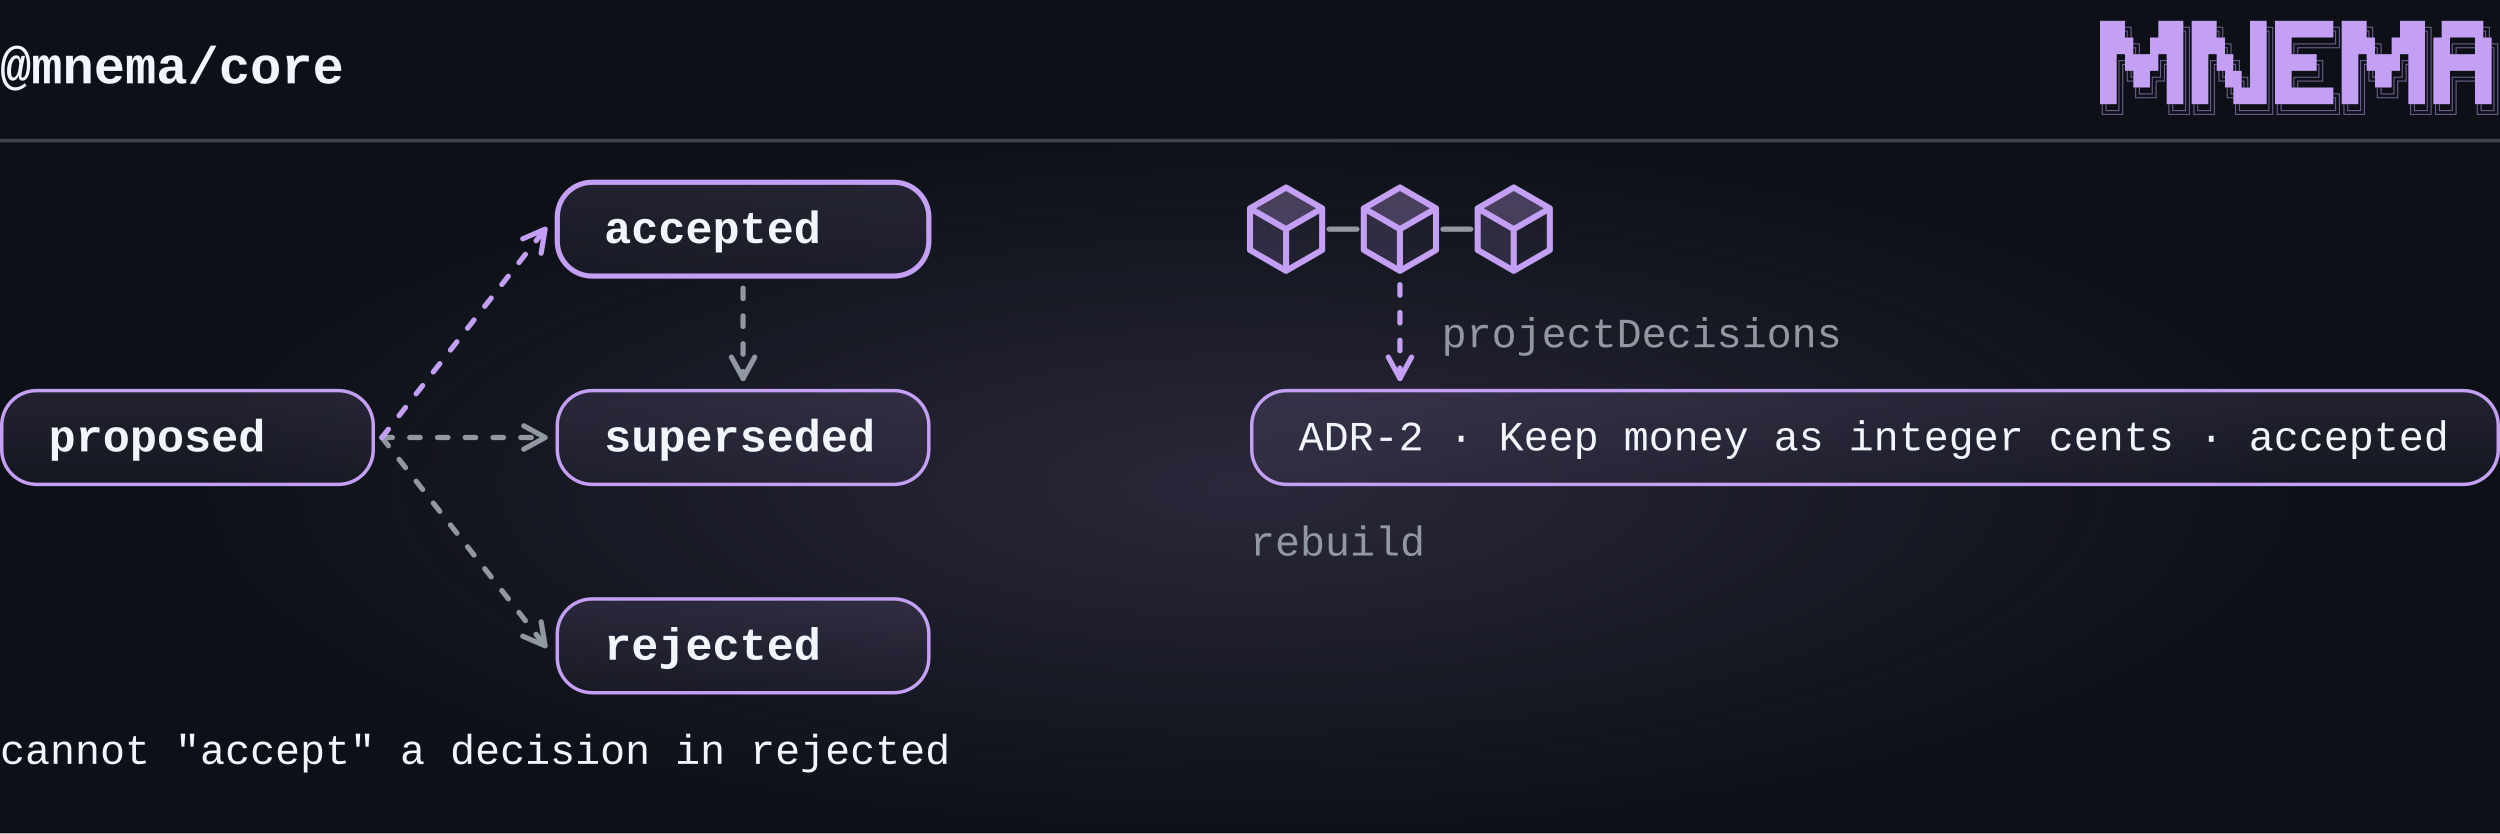
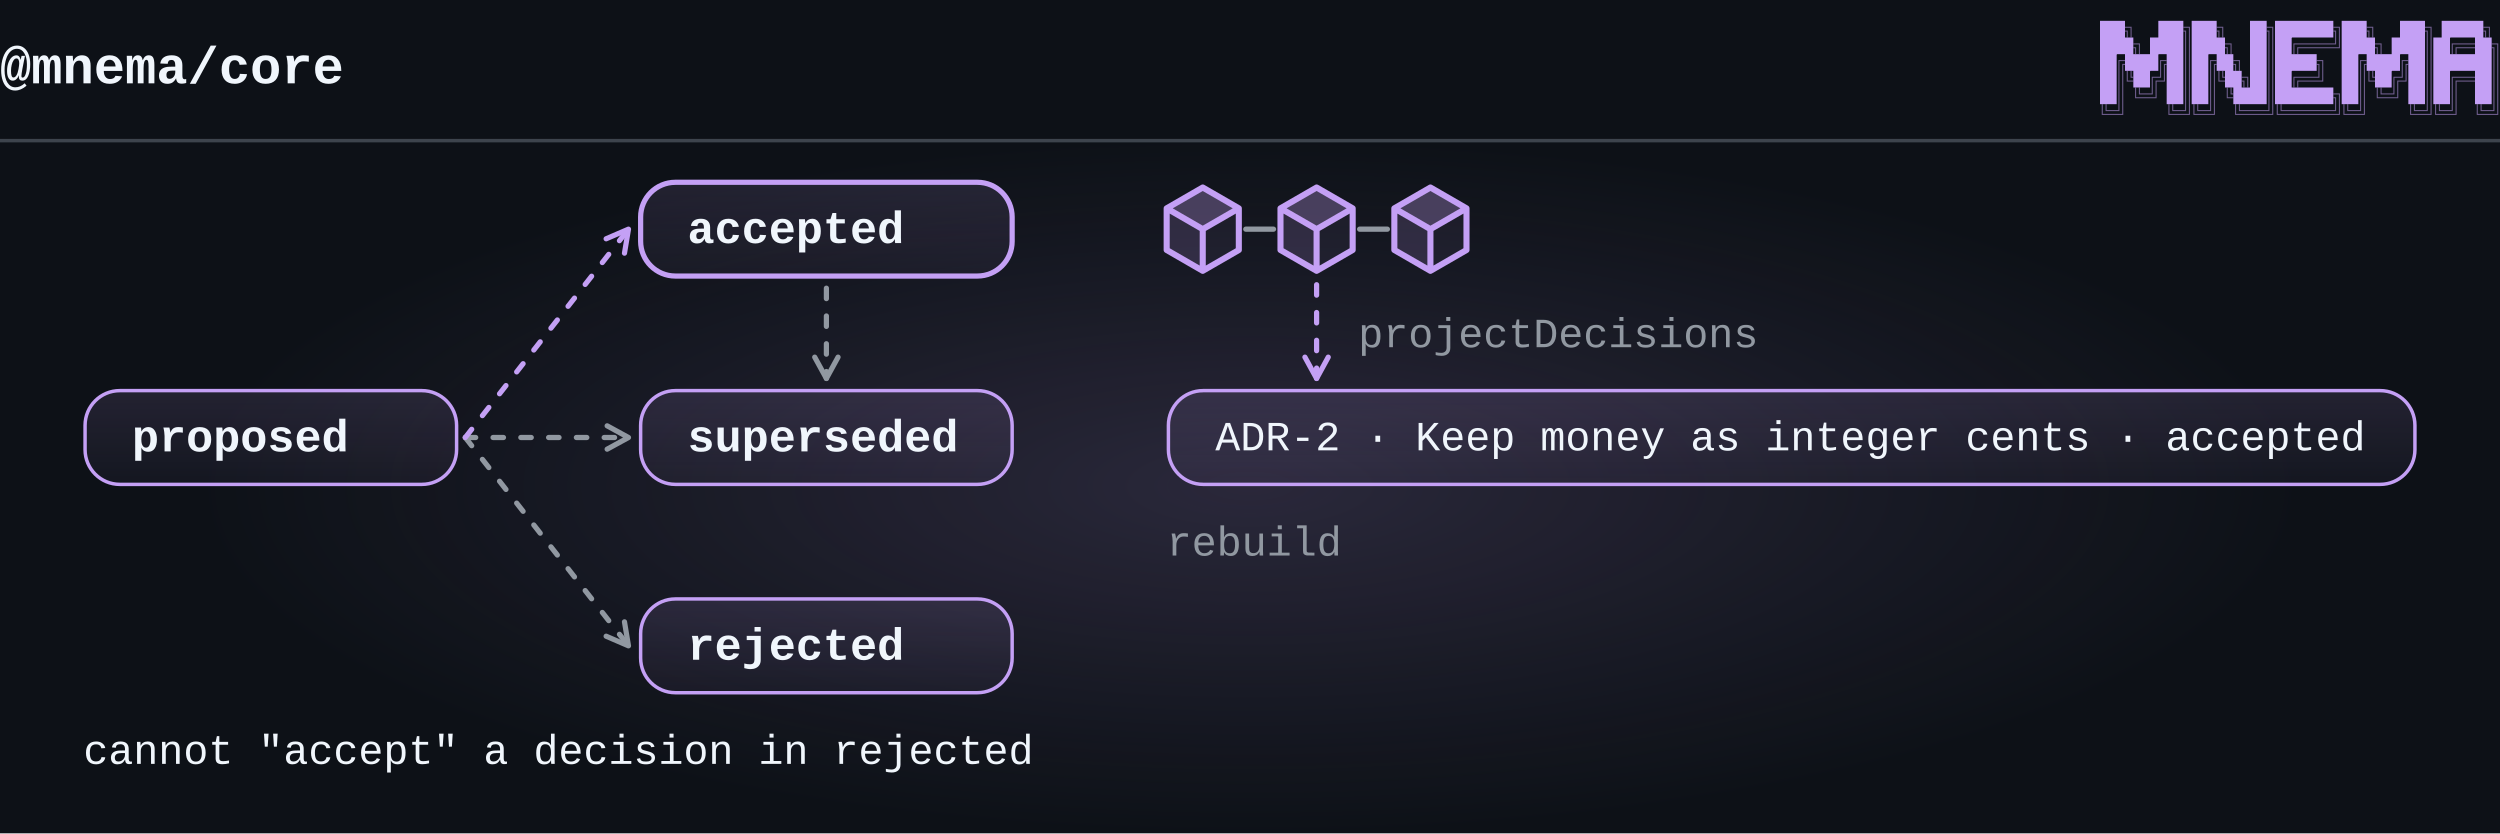
<svg xmlns="http://www.w3.org/2000/svg" width="100%" viewBox="0 0 720 240" role="img" aria-label="The mnema work domain: the gate over the SHAPE of a change, projections, identity, and queries. Depends on @mnema/chain.">
  <style>
.a{animation-duration:11s;animation-iteration-count:infinite;animation-timing-function:ease-in-out}
@keyframes k0{0%{opacity:0}1.82%{opacity:0}4.55%{opacity:1}90.91%{opacity:1}93.64%{opacity:0}100%{opacity:0}}
@keyframes k1{0%{stroke:#9198a1}21.82%{stroke:#9198a1}24.55%{stroke:#c4a0f5}90.91%{stroke:#c4a0f5}93.64%{stroke:#9198a1}100%{stroke:#9198a1}}
- @keyframes k2{0%{transform:translate(110px,126px)}24.55%{transform:translate(110px,126px)}30.91%{transform:translate(157px,66px)}31.82%{transform:translate(157px,66px)}32.73%{transform:translate(110px,126px)}100%{transform:translate(110px,126px)}}
+ @keyframes k2{0%{transform:translate(134px,126px)}24.55%{transform:translate(134px,126px)}30.91%{transform:translate(181px,66px)}31.82%{transform:translate(181px,66px)}32.73%{transform:translate(134px,126px)}100%{transform:translate(134px,126px)}}
@keyframes k3{0%{opacity:0}24.55%{opacity:0}25.64%{opacity:1}29.82%{opacity:1}31.36%{opacity:0}100%{opacity:0}}
@keyframes k4{0%{stroke-dashoffset:76.22}20.91%{stroke-dashoffset:76.22}25.45%{stroke-dashoffset:0}29.55%{stroke-dashoffset:0}30.45%{stroke-dashoffset:76.22}100%{stroke-dashoffset:76.22}}
@keyframes k5{0%{opacity:0}20.91%{opacity:0}22.73%{opacity:1}27.27%{opacity:1}29.09%{opacity:0}100%{opacity:0}}
@keyframes k6{0%{opacity:0}16.36%{opacity:0}19.09%{opacity:1}35.45%{opacity:1}38.18%{opacity:0}100%{opacity:0}}
@keyframes k7{0%{opacity:0}29.09%{opacity:0}31.82%{opacity:1}90.91%{opacity:1}93.64%{opacity:0}100%{opacity:0}}
@keyframes k8{0%{opacity:0}30.91%{opacity:0}33.64%{opacity:1}90.91%{opacity:1}93.64%{opacity:0}100%{opacity:0}}
@keyframes k9{0%{opacity:0}30.91%{opacity:0}32.27%{opacity:1}36.82%{opacity:0}100%{opacity:0}}
- @keyframes k10{0%{transform:translate(319px,186px)}40.91%{transform:translate(319px,186px)}47.27%{transform:translate(271px,186px)}48.18%{transform:translate(271px,186px)}49.09%{transform:translate(319px,186px)}100%{transform:translate(319px,186px)}}
+ @keyframes k10{0%{transform:translate(343px,186px)}40.91%{transform:translate(343px,186px)}47.27%{transform:translate(295px,186px)}48.18%{transform:translate(295px,186px)}49.09%{transform:translate(343px,186px)}100%{transform:translate(343px,186px)}}
@keyframes k11{0%{opacity:0}40.91%{opacity:0}42%{opacity:1}46.18%{opacity:1}47.73%{opacity:0}100%{opacity:0}}
@keyframes k12{0%{opacity:0}38.18%{opacity:0}40.91%{opacity:1}55.45%{opacity:1}58.18%{opacity:0}100%{opacity:0}}
@keyframes k13{0%{opacity:0}38.18%{opacity:0}40.91%{opacity:1}55.45%{opacity:1}58.18%{opacity:0}100%{opacity:0}}
@keyframes k14{0%{stroke-dashoffset:48}37.27%{stroke-dashoffset:48}41.82%{stroke-dashoffset:0}45.91%{stroke-dashoffset:0}46.82%{stroke-dashoffset:48}100%{stroke-dashoffset:48}}
@keyframes k15{0%{opacity:0}37.27%{opacity:0}39.09%{opacity:1}43.64%{opacity:1}45.45%{opacity:0}100%{opacity:0}}
@keyframes k16{0%{opacity:0}38.18%{opacity:0}40.91%{opacity:1}55.45%{opacity:1}58.18%{opacity:0}100%{opacity:0}}
@keyframes k17{0%{opacity:0}45.45%{opacity:0}48.18%{opacity:1}55.45%{opacity:1}58.18%{opacity:0}100%{opacity:0}}
@keyframes k18{0%{opacity:0}43.64%{opacity:0}46.36%{opacity:1}90.91%{opacity:1}93.64%{opacity:0}100%{opacity:0}}
- @keyframes k19{0%{transform:translate(403.18px,82px)}60.91%{transform:translate(403.18px,82px)}67.27%{transform:translate(403.18px,109px)}68.18%{transform:translate(403.18px,109px)}69.09%{transform:translate(403.18px,82px)}100%{transform:translate(403.18px,82px)}}
+ @keyframes k19{0%{transform:translate(379.18px,82px)}60.91%{transform:translate(379.18px,82px)}67.27%{transform:translate(379.18px,109px)}68.18%{transform:translate(379.18px,109px)}69.09%{transform:translate(379.18px,82px)}100%{transform:translate(379.18px,82px)}}
@keyframes k20{0%{opacity:0}60.91%{opacity:0}62%{opacity:1}66.18%{opacity:1}67.73%{opacity:0}100%{opacity:0}}
@keyframes k21{0%{opacity:0}57.27%{opacity:0}60%{opacity:1}90.91%{opacity:1}93.64%{opacity:0}100%{opacity:0}}
@keyframes k22{0%{opacity:0}60.91%{opacity:0}63.64%{opacity:1}90.91%{opacity:1}93.64%{opacity:0}100%{opacity:0}}
@keyframes k23{0%{stroke-dashoffset:27}57.27%{stroke-dashoffset:27}61.82%{stroke-dashoffset:0}65.91%{stroke-dashoffset:0}66.82%{stroke-dashoffset:27}100%{stroke-dashoffset:27}}
@keyframes k24{0%{opacity:0}57.27%{opacity:0}59.09%{opacity:1}63.64%{opacity:1}65.45%{opacity:0}100%{opacity:0}}
@keyframes k25{0%{opacity:0}60%{opacity:0}62.73%{opacity:1}90.91%{opacity:1}93.64%{opacity:0}100%{opacity:0}}
@keyframes k26{0%{opacity:0}64.55%{opacity:0}67.27%{opacity:1}78.18%{opacity:1}80.91%{opacity:0}84.55%{opacity:0}87.27%{opacity:1}90.91%{opacity:1}93.64%{opacity:0}100%{opacity:0}}
@keyframes k27{0%{opacity:0}66.82%{opacity:0}68.18%{opacity:1}72.73%{opacity:0}100%{opacity:0}}
@keyframes k28{0%{opacity:0}81.82%{opacity:0}84.55%{opacity:1}90.91%{opacity:1}93.64%{opacity:0}100%{opacity:0}}
@media (prefers-reduced-motion: reduce){.a{animation:none!important}}
</style>
  <defs>
    <radialGradient id="glow" cx="0.5" cy="0.5" r="0.5">
      <stop offset="0" stop-color="#c4a0f5" stop-opacity="0.16" />
      <stop offset="0.6" stop-color="#c4a0f5" stop-opacity="0.06" />
      <stop offset="1" stop-color="#c4a0f5" stop-opacity="0" />
    </radialGradient>
    <linearGradient id="tint" x1="0" y1="0" x2="0" y2="1">
      <stop offset="0" stop-color="#c4a0f5" stop-opacity="0.12" />
      <stop offset="1" stop-color="#c4a0f5" stop-opacity="0.04" />
    </linearGradient>
  </defs>
  <rect width="720" height="240" fill="#0d1117" />
  <ellipse class="a" style="animation-name:k0" cx="360" cy="140" rx="300" ry="100" fill="url(#glow)" />
  <text x="0" y="24" font-family="ui-monospace,SFMono-Regular,'SF Mono',Menlo,Consolas,'Liberation Mono',monospace" font-size="15" font-weight="600" fill="#f0f6fc">@mnema/core</text>
  <g transform="translate(604.8 6) scale(0.2)">
    <path data-of="blocks" fill="#c4a0f5" d="M0 0h12.5v24.5h-12.5zM12 0h12.5v24.5h-12.5zM24 0h12v24.5h-12zM84 0h12.5v24.5h-12.5zM96 0h12.5v24.5h-12.5zM108 0h12v24.5h-12zM132 0h12.5v24.5h-12.5zM144 0h12.5v24.5h-12.5zM156 0h12v24.5h-12zM216 0h12.5v24.5h-12.5zM228 0h12v24.5h-12zM252 0h12.5v24.5h-12.5zM264 0h12.5v24.5h-12.5zM276 0h12.5v24h-12.5zM288 0h12.5v24h-12.5zM300 0h12.5v24h-12.5zM312 0h12.5v24h-12.5zM324 0h12v24h-12zM348 0h12.5v24.5h-12.5zM360 0h12.5v24.5h-12.5zM372 0h12v24.5h-12zM432 0h12.5v24.5h-12.5zM444 0h12.5v24.5h-12.5zM456 0h12v24.5h-12zM492 0h12.5v24.5h-12.5zM504 0h12.5v24h-12.5zM516 0h12.5v24h-12.5zM528 0h12.5v24h-12.5zM540 0h12v24.5h-12zM0 24h12.5v24.5h-12.5zM12 24h12.5v24.5h-12.5zM24 24h12.5v24h-12.5zM36 24h12v24.5h-12zM72 24h12.5v24.5h-12.5zM84 24h12.5v24h-12.5zM96 24h12.5v24.5h-12.5zM108 24h12v24.5h-12zM132 24h12.5v24.5h-12.5zM144 24h12.5v24.5h-12.5zM156 24h12.5v24h-12.5zM168 24h12v24.5h-12zM216 24h12.5v24.5h-12.5zM228 24h12v24.5h-12zM252 24h12.5v24.5h-12.5zM264 24h12v24.5h-12zM348 24h12.5v24.5h-12.5zM360 24h12.5v24.5h-12.5zM372 24h12.5v24h-12.5zM384 24h12v24.5h-12zM420 24h12.5v24.5h-12.5zM432 24h12.5v24h-12.5zM444 24h12.5v24.5h-12.5zM456 24h12v24.5h-12zM480 24h12.5v24.5h-12.5zM492 24h12v24.5h-12zM540 24h12.5v24.5h-12.5zM552 24h12v24.5h-12zM0 48h12.5v24.5h-12.5zM12 48h12v24.5h-12zM36 48h12.5v24h-12.5zM48 48h12.5v24.5h-12.5zM60 48h12.5v24.5h-12.5zM72 48h12v24h-12zM96 48h12.5v24.5h-12.5zM108 48h12v24.5h-12zM132 48h12.5v24.5h-12.5zM144 48h12v24.5h-12zM168 48h12.5v24h-12.5zM180 48h12v24.5h-12zM216 48h12.5v24.5h-12.5zM228 48h12v24.5h-12zM252 48h12.5v24.5h-12.5zM264 48h12.5v24.5h-12.5zM276 48h12.5v24h-12.5zM288 48h12.5v24h-12.5zM300 48h12v24h-12zM348 48h12.5v24.5h-12.5zM360 48h12v24.5h-12zM384 48h12.5v24h-12.5zM396 48h12.5v24.5h-12.5zM408 48h12.5v24.5h-12.5zM420 48h12v24h-12zM444 48h12.5v24.5h-12.5zM456 48h12v24.5h-12zM480 48h12.5v24.5h-12.5zM492 48h12.5v24.5h-12.5zM504 48h12.5v24h-12.5zM516 48h12.5v24h-12.5zM528 48h12.5v24h-12.5zM540 48h12.5v24.5h-12.5zM552 48h12v24.5h-12zM0 72h12.5v24.5h-12.5zM12 72h12v24.5h-12zM48 72h12.5v24h-12.5zM60 72h12v24h-12zM96 72h12.5v24.5h-12.5zM108 72h12v24.5h-12zM132 72h12.5v24.5h-12.5zM144 72h12v24.5h-12zM180 72h12.5v24h-12.5zM192 72h12v24.5h-12zM216 72h12.5v24.5h-12.5zM228 72h12v24.5h-12zM252 72h12.5v24.5h-12.5zM264 72h12v24.5h-12zM348 72h12.5v24.5h-12.5zM360 72h12v24.5h-12zM396 72h12.5v24h-12.5zM408 72h12v24h-12zM444 72h12.5v24.5h-12.5zM456 72h12v24.5h-12zM480 72h12.5v24.5h-12.5zM492 72h12v24.5h-12zM540 72h12.5v24.5h-12.5zM552 72h12v24.5h-12zM0 96h12.5v24h-12.5zM12 96h12v24h-12zM96 96h12.5v24h-12.5zM108 96h12v24h-12zM132 96h12.5v24h-12.5zM144 96h12v24h-12zM192 96h12.5v24h-12.5zM204 96h12.5v24h-12.5zM216 96h12.5v24h-12.5zM228 96h12v24h-12zM252 96h12.5v24h-12.5zM264 96h12.5v24h-12.5zM276 96h12.5v24h-12.5zM288 96h12.5v24h-12.5zM300 96h12.5v24h-12.5zM312 96h12.5v24h-12.5zM324 96h12v24h-12zM348 96h12.5v24h-12.5zM360 96h12v24h-12zM444 96h12.5v24h-12.5zM456 96h12v24h-12zM480 96h12.5v24h-12.5zM492 96h12v24h-12zM540 96h12.5v24h-12.5zM552 96h12v24h-12z" />
    <path data-of="lines" fill="none" stroke="#c4a0f5" stroke-opacity="0.55" stroke-width="1.5" stroke-linejoin="miter" d="M36 9.25L44.75 9.25L44.75 24M36 14.75L39.25 14.75L39.25 24M120 9.25L128.75 9.25L128.75 24M120 14.75L123.25 14.75L123.25 24M168 9.25L176.75 9.25L176.75 24M168 14.75L171.25 14.75L171.25 24M240 9.25L248.75 9.25L248.75 24M240 14.75L243.25 14.75L243.25 24M336 9.25L344.75 9.25L344.75 24M336 14.75L339.25 14.75L339.25 24M384 9.25L392.75 9.25L392.75 24M384 14.75L387.25 14.75L387.25 24M468 9.25L476.75 9.25L476.75 24M468 14.75L471.25 14.75L471.25 24M552 9.25L560.75 9.25L560.75 24M552 14.75L555.25 14.75L555.25 24M48 33.25L56.75 33.25L56.75 48M48 38.75L51.25 38.75L51.25 48M123.25 24L123.25 48M128.75 24L128.75 48M180 33.25L188.75 33.25L188.75 48M180 38.75L183.25 38.75L183.25 48M243.25 24L243.25 48M248.75 24L248.75 48M288 33.25L279.25 33.25L279.25 48M288 38.75L284.75 38.75L284.75 48M288 33.25L300 33.25M288 38.75L300 38.75M300 33.25L312 33.25M300 38.75L312 38.75M312 33.25L324 33.25M312 38.75L324 38.75M324 33.25L336 33.25M324 38.75L336 38.75M344.75 24L344.75 38.75L336 38.75M339.25 24L339.25 33.25L336 33.25M396 33.25L404.75 33.25L404.75 48M396 38.75L399.25 38.75L399.25 48M471.25 24L471.25 48M476.75 24L476.75 48M516 33.25L507.25 33.25L507.25 48M516 38.75L512.75 38.75L512.75 48M516 33.25L528 33.25M516 38.75L528 38.75M528 33.25L540 33.25M528 38.75L540 38.75M564 33.25L572.75 33.25L572.75 48M564 38.75L567.25 38.75L567.25 48M36 57.25L27.25 57.25L27.25 72M36 62.75L32.75 62.75L32.75 72M96 57.25L87.25 57.25L87.25 72M96 62.75L92.75 62.75L92.75 72M123.25 48L123.25 72M128.75 48L128.75 72M168 57.25L159.25 57.25L159.25 72M168 62.75L164.75 62.75L164.75 72M192 57.25L200.75 57.25L200.75 72M192 62.75L195.25 62.75L195.25 72M243.25 48L243.25 72M248.75 48L248.75 72M312 57.25L320.75 57.25L320.75 72M312 62.75L315.25 62.75L315.25 72M384 57.25L375.25 57.25L375.25 72M384 62.75L380.75 62.75L380.75 72M444 57.25L435.25 57.25L435.25 72M444 62.75L440.75 62.75L440.75 72M471.25 48L471.25 72M476.75 48L476.75 72M567.25 48L567.25 72M572.75 48L572.75 72M27.25 72L27.25 96M32.75 72L32.75 96M39.25 72L39.25 86.75L48 86.75M44.75 72L44.75 81.25L48 81.25M84 81.25L75.25 81.25L75.25 96M84 86.75L80.75 86.75L80.75 96M92.75 72L92.75 86.75L84 86.75M87.25 72L87.25 81.25L84 81.25M123.25 72L123.25 96M128.75 72L128.75 96M159.25 72L159.25 96M164.75 72L164.75 96M171.25 72L171.25 86.75L180 86.75M176.75 72L176.75 81.25L180 81.25M204 81.25L212.75 81.25L212.75 96M204 86.75L207.25 86.75L207.25 96M243.25 72L243.25 96M248.75 72L248.75 96M288 81.25L279.25 81.25L279.25 96M288 86.75L284.75 86.75L284.75 96M288 81.25L300 81.25M288 86.75L300 86.75M300 81.25L312 81.25M300 86.75L312 86.75M320.75 72L320.75 86.75L312 86.75M315.25 72L315.25 81.25L312 81.25M375.25 72L375.25 96M380.75 72L380.75 96M387.25 72L387.25 86.75L396 86.75M392.75 72L392.75 81.25L396 81.25M432 81.25L423.25 81.25L423.25 96M432 86.75L428.75 86.75L428.75 96M440.75 72L440.75 86.75L432 86.75M435.25 72L435.25 81.25L432 81.25M471.25 72L471.25 96M476.75 72L476.75 96M516 81.25L507.25 81.25L507.25 96M516 86.75L512.75 86.75L512.75 96M516 81.25L528 81.25M516 86.75L528 86.75M528 81.25L540 81.25M528 86.75L540 86.75M567.25 72L567.25 96M572.75 72L572.75 96M27.25 96L27.25 120M32.75 96L32.75 120M51.25 96L51.25 110.75L60 110.75M56.75 96L56.75 105.25L60 105.25M60 105.25L72 105.25M60 110.75L72 110.75M80.75 96L80.75 110.75L72 110.75M75.25 96L75.25 105.25L72 105.25M123.25 96L123.25 120M128.75 96L128.75 120M159.25 96L159.25 120M164.75 96L164.75 120M183.25 96L183.25 110.75L192 110.75M188.75 96L188.75 105.25L192 105.25M243.25 96L243.25 120M248.75 96L248.75 120M336 105.25L344.75 105.25L344.75 120M336 110.75L339.25 110.75L339.25 120M375.25 96L375.25 120M380.75 96L380.75 120M399.25 96L399.25 110.75L408 110.75M404.75 96L404.75 105.25L408 105.25M408 105.25L420 105.25M408 110.75L420 110.75M428.75 96L428.75 110.75L420 110.75M423.25 96L423.25 105.25L420 105.25M471.25 96L471.25 120M476.75 96L476.75 120M507.25 96L507.25 120M512.75 96L512.75 120M567.25 96L567.25 120M572.75 96L572.75 120M3.25 120L3.25 134.75L12 134.75M8.75 120L8.75 129.25L12 129.25M12 129.25L24 129.25M12 134.75L24 134.75M32.75 120L32.75 134.75L24 134.75M27.25 120L27.25 129.25L24 129.25M99.25 120L99.25 134.75L108 134.75M104.75 120L104.75 129.25L108 129.25M108 129.25L120 129.25M108 134.75L120 134.75M128.75 120L128.75 134.75L120 134.75M123.25 120L123.25 129.25L120 129.25M135.25 120L135.25 134.75L144 134.75M140.75 120L140.75 129.25L144 129.25M144 129.25L156 129.25M144 134.75L156 134.75M164.75 120L164.75 134.75L156 134.75M159.25 120L159.25 129.25L156 129.25M195.25 120L195.25 134.75L204 134.75M200.75 120L200.75 129.25L204 129.25M204 129.25L216 129.25M204 134.75L216 134.75M216 129.25L228 129.25M216 134.75L228 134.75M228 129.25L240 129.25M228 134.75L240 134.75M248.75 120L248.75 134.75L240 134.75M243.25 120L243.25 129.25L240 129.25M255.25 120L255.25 134.75L264 134.75M260.75 120L260.75 129.25L264 129.25M264 129.25L276 129.25M264 134.75L276 134.75M276 129.25L288 129.25M276 134.75L288 134.75M288 129.25L300 129.25M288 134.75L300 134.75M300 129.25L312 129.25M300 134.75L312 134.75M312 129.25L324 129.25M312 134.75L324 134.75M324 129.25L336 129.25M324 134.75L336 134.75M344.75 120L344.75 134.75L336 134.75M339.25 120L339.25 129.25L336 129.25M351.25 120L351.25 134.75L360 134.75M356.75 120L356.75 129.25L360 129.25M360 129.25L372 129.25M360 134.75L372 134.75M380.75 120L380.75 134.75L372 134.75M375.25 120L375.25 129.25L372 129.25M447.25 120L447.25 134.75L456 134.75M452.75 120L452.75 129.25L456 129.25M456 129.25L468 129.25M456 134.75L468 134.75M476.75 120L476.75 134.75L468 134.75M471.25 120L471.25 129.25L468 129.25M483.25 120L483.25 134.75L492 134.75M488.75 120L488.75 129.25L492 129.25M492 129.25L504 129.25M492 134.75L504 134.75M512.75 120L512.75 134.75L504 134.75M507.25 120L507.25 129.25L504 129.25M543.25 120L543.25 134.75L552 134.75M548.75 120L548.75 129.25L552 129.25M552 129.25L564 129.25M552 134.75L564 134.75M572.75 120L572.75 134.75L564 134.75M567.25 120L567.25 129.25L564 129.25" />
  </g>
  <path d="M0 40.5H720" stroke="#3d444d" />
-   <rect x="0.5" y="112.5" width="107" height="27" rx="10" fill="url(#tint)" stroke="#c4a0f5" />
-   <text x="14" y="130" font-family="ui-monospace,SFMono-Regular,'SF Mono',Menlo,Consolas,'Liberation Mono',monospace" font-size="13" font-weight="600" fill="#f0f6fc">proposed</text>
-   <rect x="160.5" y="52.5" width="107" height="27" rx="10" fill="url(#tint)" stroke="#c4a0f5" />
-   <text x="174" y="70" font-family="ui-monospace,SFMono-Regular,'SF Mono',Menlo,Consolas,'Liberation Mono',monospace" font-size="13" font-weight="600" fill="#f0f6fc">accepted</text>
-   <rect x="160.5" y="112.5" width="107" height="27" rx="10" fill="url(#tint)" stroke="#c4a0f5" />
-   <text x="174" y="130" font-family="ui-monospace,SFMono-Regular,'SF Mono',Menlo,Consolas,'Liberation Mono',monospace" font-size="13" font-weight="600" fill="#f0f6fc">superseded</text>
-   <rect x="160.5" y="172.5" width="107" height="27" rx="10" fill="url(#tint)" stroke="#c4a0f5" />
-   <text x="174" y="190" font-family="ui-monospace,SFMono-Regular,'SF Mono',Menlo,Consolas,'Liberation Mono',monospace" font-size="13" font-weight="600" fill="#f0f6fc">rejected</text>
-   <path d="M110 126L157 126" fill="none" stroke="#9198a1" stroke-dasharray="3 5" stroke-linecap="round" stroke-width="1.5" />
-   <path d="M150.86 122.64L157 126L150.86 129.36" fill="none" stroke="#9198a1" stroke-width="1.5" stroke-linecap="round" stroke-linejoin="round" />
-   <path d="M110 126L157 186" fill="none" stroke="#9198a1" stroke-dasharray="3 5" stroke-linecap="round" stroke-width="1.5" />
-   <path d="M155.85 179.09L157 186L150.57 183.23" fill="none" stroke="#9198a1" stroke-width="1.5" stroke-linecap="round" stroke-linejoin="round" />
-   <path d="M214 83L214 109" fill="none" stroke="#9198a1" stroke-dasharray="3 5" stroke-linecap="round" stroke-width="1.5" />
-   <path d="M217.36 102.86L214 109L210.64 102.86" fill="none" stroke="#9198a1" stroke-width="1.5" stroke-linecap="round" stroke-linejoin="round" />
-   <path class="a" style="animation-name:k1" d="M110 126L157 66" fill="none" stroke="#c4a0f5" stroke-dasharray="3 5" stroke-linecap="round" stroke-width="1.5" />
-   <path class="a" style="animation-name:k1" d="M150.57 68.77L157 66L155.85 72.91" fill="none" stroke="#c4a0f5" stroke-width="1.5" stroke-linecap="round" stroke-linejoin="round" />
-   <path class="a" style="animation-name:k4,k5" opacity="0" d="M110 126L157 66" fill="none" stroke="#c4a0f5" stroke-width="2" stroke-linecap="round" stroke-dasharray="76.22 76.22" />
+   <rect x="24.5" y="112.5" width="107" height="27" rx="10" fill="url(#tint)" stroke="#c4a0f5" />
+   <text x="38" y="130" font-family="ui-monospace,SFMono-Regular,'SF Mono',Menlo,Consolas,'Liberation Mono',monospace" font-size="13" font-weight="600" fill="#f0f6fc">proposed</text>
+   <rect x="184.5" y="52.5" width="107" height="27" rx="10" fill="url(#tint)" stroke="#c4a0f5" />
+   <text x="198" y="70" font-family="ui-monospace,SFMono-Regular,'SF Mono',Menlo,Consolas,'Liberation Mono',monospace" font-size="13" font-weight="600" fill="#f0f6fc">accepted</text>
+   <rect x="184.5" y="112.5" width="107" height="27" rx="10" fill="url(#tint)" stroke="#c4a0f5" />
+   <text x="198" y="130" font-family="ui-monospace,SFMono-Regular,'SF Mono',Menlo,Consolas,'Liberation Mono',monospace" font-size="13" font-weight="600" fill="#f0f6fc">superseded</text>
+   <rect x="184.5" y="172.5" width="107" height="27" rx="10" fill="url(#tint)" stroke="#c4a0f5" />
+   <text x="198" y="190" font-family="ui-monospace,SFMono-Regular,'SF Mono',Menlo,Consolas,'Liberation Mono',monospace" font-size="13" font-weight="600" fill="#f0f6fc">rejected</text>
+   <path d="M134 126L181 126" fill="none" stroke="#9198a1" stroke-dasharray="3 5" stroke-linecap="round" stroke-width="1.5" />
+   <path d="M174.86 122.64L181 126L174.86 129.36" fill="none" stroke="#9198a1" stroke-width="1.5" stroke-linecap="round" stroke-linejoin="round" />
+   <path d="M134 126L181 186" fill="none" stroke="#9198a1" stroke-dasharray="3 5" stroke-linecap="round" stroke-width="1.5" />
+   <path d="M179.85 179.09L181 186L174.57 183.23" fill="none" stroke="#9198a1" stroke-width="1.5" stroke-linecap="round" stroke-linejoin="round" />
+   <path d="M238 83L238 109" fill="none" stroke="#9198a1" stroke-dasharray="3 5" stroke-linecap="round" stroke-width="1.5" />
+   <path d="M241.36 102.86L238 109L234.64 102.86" fill="none" stroke="#9198a1" stroke-width="1.5" stroke-linecap="round" stroke-linejoin="round" />
+   <path class="a" style="animation-name:k1" d="M134 126L181 66" fill="none" stroke="#c4a0f5" stroke-dasharray="3 5" stroke-linecap="round" stroke-width="1.5" />
+   <path class="a" style="animation-name:k1" d="M174.57 68.77L181 66L179.85 72.91" fill="none" stroke="#c4a0f5" stroke-width="1.5" stroke-linecap="round" stroke-linejoin="round" />
+   <path class="a" style="animation-name:k4,k5" opacity="0" d="M134 126L181 66" fill="none" stroke="#c4a0f5" stroke-width="2" stroke-linecap="round" stroke-dasharray="76.22 76.22" />
  <g class="a" style="animation-name:k2,k3" opacity="0">
    <circle r="8" fill="#c4a0f5" fill-opacity="0.22" />
    <circle r="4" fill="#c4a0f5" />
  </g>
-   <text class="a" style="animation-name:k6" opacity="0" x="0" y="100" font-family="ui-monospace,SFMono-Regular,'SF Mono',Menlo,Consolas,'Liberation Mono',monospace" font-size="12" fill="#f0f6fc">accept · note</text>
-   <rect class="a" style="animation-name:k7" x="160.5" y="52.5" width="107" height="27" rx="10" fill="none" stroke="#c4a0f5" stroke-width="1.5" />
-   <path d="M370.39 54L380.78 60L370.39 66L360 60z" fill="#c4a0f5" fill-opacity="0.3" />
-   <path d="M360 60L370.39 66L370.39 78L360 72z" fill="#c4a0f5" fill-opacity="0.16" />
-   <path d="M370.39 66L380.78 60L380.78 72L370.39 78z" fill="#c4a0f5" fill-opacity="0.06" />
-   <path d="M370.39 54L380.78 60L380.78 72L370.39 78L360 72L360 60zM360 60L370.39 66L380.78 60M370.39 66V78" fill="none" stroke="#c4a0f5" stroke-width="1.75" stroke-linejoin="round" />
-   <path d="M382.78 66H390.78" stroke="#9198a1" stroke-width="1.5" stroke-linecap="round" />
-   <path d="M403.18 54L413.57 60L403.18 66L392.78 60z" fill="#c4a0f5" fill-opacity="0.3" />
-   <path d="M392.78 60L403.18 66L403.18 78L392.78 72z" fill="#c4a0f5" fill-opacity="0.16" />
-   <path d="M403.18 66L413.57 60L413.57 72L403.18 78z" fill="#c4a0f5" fill-opacity="0.06" />
-   <path d="M403.18 54L413.57 60L413.57 72L403.18 78L392.78 72L392.78 60zM392.78 60L403.18 66L413.57 60M403.18 66V78" fill="none" stroke="#c4a0f5" stroke-width="1.75" stroke-linejoin="round" />
+   <text class="a" style="animation-name:k6" opacity="0" x="24" y="100" font-family="ui-monospace,SFMono-Regular,'SF Mono',Menlo,Consolas,'Liberation Mono',monospace" font-size="12" fill="#f0f6fc">accept · note</text>
+   <rect class="a" style="animation-name:k7" x="184.5" y="52.5" width="107" height="27" rx="10" fill="none" stroke="#c4a0f5" stroke-width="1.5" />
+   <path d="M346.39 54L356.78 60L346.39 66L336 60z" fill="#c4a0f5" fill-opacity="0.3" />
+   <path d="M336 60L346.39 66L346.39 78L336 72z" fill="#c4a0f5" fill-opacity="0.16" />
+   <path d="M346.39 66L356.78 60L356.78 72L346.39 78z" fill="#c4a0f5" fill-opacity="0.06" />
+   <path d="M346.39 54L356.78 60L356.78 72L346.39 78L336 72L336 60zM336 60L346.39 66L356.78 60M346.39 66V78" fill="none" stroke="#c4a0f5" stroke-width="1.75" stroke-linejoin="round" />
+   <path d="M358.78 66H366.78" stroke="#9198a1" stroke-width="1.5" stroke-linecap="round" />
+   <path d="M379.18 54L389.57 60L379.18 66L368.78 60z" fill="#c4a0f5" fill-opacity="0.3" />
+   <path d="M368.78 60L379.18 66L379.18 78L368.78 72z" fill="#c4a0f5" fill-opacity="0.16" />
+   <path d="M379.18 66L389.57 60L389.57 72L379.18 78z" fill="#c4a0f5" fill-opacity="0.06" />
+   <path d="M379.18 54L389.57 60L389.57 72L379.18 78L368.78 72L368.78 60zM368.78 60L379.18 66L389.57 60M379.18 66V78" fill="none" stroke="#c4a0f5" stroke-width="1.75" stroke-linejoin="round" />
  <g class="a" style="animation-name:k8">
-     <path d="M415.57 66H423.57" stroke="#9198a1" stroke-width="1.5" stroke-linecap="round" />
-     <path d="M435.96 54L446.35 60L435.96 66L425.57 60z" fill="#c4a0f5" fill-opacity="0.3" />
-     <path d="M425.57 60L435.96 66L435.96 78L425.57 72z" fill="#c4a0f5" fill-opacity="0.16" />
-     <path d="M435.96 66L446.35 60L446.35 72L435.96 78z" fill="#c4a0f5" fill-opacity="0.06" />
-     <path d="M435.96 54L446.35 60L446.35 72L435.96 78L425.57 72L425.57 60zM425.57 60L435.96 66L446.35 60M435.96 66V78" fill="none" stroke="#c4a0f5" stroke-width="1.75" stroke-linejoin="round" />
+     <path d="M391.57 66H399.57" stroke="#9198a1" stroke-width="1.5" stroke-linecap="round" />
+     <path d="M411.96 54L422.35 60L411.96 66L401.57 60z" fill="#c4a0f5" fill-opacity="0.3" />
+     <path d="M401.57 60L411.96 66L411.96 78L401.57 72z" fill="#c4a0f5" fill-opacity="0.16" />
+     <path d="M411.96 66L422.35 60L422.35 72L411.96 78z" fill="#c4a0f5" fill-opacity="0.06" />
+     <path d="M411.96 54L422.35 60L422.35 72L411.96 78L401.57 72L401.57 60zM401.57 60L411.96 66L422.35 60M411.96 66V78" fill="none" stroke="#c4a0f5" stroke-width="1.75" stroke-linejoin="round" />
  </g>
-   <path class="a" style="animation-name:k9" opacity="0" d="M435.96 54L446.35 60L446.35 72L435.96 78L425.57 72L425.57 60z" fill="#c4a0f5" fill-opacity="0.85" />
-   <path class="a" style="animation-name:k12" opacity="0" d="M319 186L271 186" fill="none" stroke="#c4a0f5" stroke-dasharray="3 5" stroke-linecap="round" stroke-width="1.5" />
-   <path class="a" style="animation-name:k13" opacity="0" d="M277.14 189.36L271 186L277.14 182.64" fill="none" stroke="#c4a0f5" stroke-width="1.5" stroke-linecap="round" stroke-linejoin="round" />
-   <path class="a" style="animation-name:k14,k15" opacity="0" d="M319 186L271 186" fill="none" stroke="#c4a0f5" stroke-width="2" stroke-linecap="round" stroke-dasharray="48 48" />
+   <path class="a" style="animation-name:k9" opacity="0" d="M411.96 54L422.35 60L422.35 72L411.96 78L401.57 72L401.57 60z" fill="#c4a0f5" fill-opacity="0.85" />
+   <path class="a" style="animation-name:k12" opacity="0" d="M343 186L295 186" fill="none" stroke="#c4a0f5" stroke-dasharray="3 5" stroke-linecap="round" stroke-width="1.5" />
+   <path class="a" style="animation-name:k13" opacity="0" d="M301.14 189.36L295 186L301.14 182.64" fill="none" stroke="#c4a0f5" stroke-width="1.5" stroke-linecap="round" stroke-linejoin="round" />
+   <path class="a" style="animation-name:k14,k15" opacity="0" d="M343 186L295 186" fill="none" stroke="#c4a0f5" stroke-width="2" stroke-linecap="round" stroke-dasharray="48 48" />
  <g class="a" style="animation-name:k10,k11" opacity="0">
    <circle r="8" fill="#c4a0f5" fill-opacity="0.22" />
    <circle r="4" fill="#c4a0f5" />
  </g>
-   <text class="a" style="animation-name:k16" opacity="0" x="327" y="189.7" font-family="ui-monospace,SFMono-Regular,'SF Mono',Menlo,Consolas,'Liberation Mono',monospace" font-size="12" fill="#f0f6fc">accept</text>
-   <rect class="a" style="animation-name:k17" opacity="0" x="160.5" y="172.5" width="107" height="27" rx="10" fill="none" stroke="#c4a0f5" stroke-width="1.5" stroke-dasharray="4 3" />
-   <text class="a" style="animation-name:k18" x="0" y="220" font-family="ui-monospace,SFMono-Regular,'SF Mono',Menlo,Consolas,'Liberation Mono',monospace" font-size="12" fill="#f0f6fc">cannot "accept" a decision in rejected</text>
-   <path class="a" style="animation-name:k21" d="M403.18 82L403.18 109" fill="none" stroke="#c4a0f5" stroke-dasharray="3 5" stroke-linecap="round" stroke-width="1.5" />
-   <path class="a" style="animation-name:k22" d="M406.53 102.86L403.18 109L399.82 102.86" fill="none" stroke="#c4a0f5" stroke-width="1.5" stroke-linecap="round" stroke-linejoin="round" />
-   <path class="a" style="animation-name:k23,k24" opacity="0" d="M403.18 82L403.18 109" fill="none" stroke="#c4a0f5" stroke-width="2" stroke-linecap="round" stroke-dasharray="27 27" />
+   <text class="a" style="animation-name:k16" opacity="0" x="351" y="189.7" font-family="ui-monospace,SFMono-Regular,'SF Mono',Menlo,Consolas,'Liberation Mono',monospace" font-size="12" fill="#f0f6fc">accept</text>
+   <rect class="a" style="animation-name:k17" opacity="0" x="184.5" y="172.5" width="107" height="27" rx="10" fill="none" stroke="#c4a0f5" stroke-width="1.5" stroke-dasharray="4 3" />
+   <text class="a" style="animation-name:k18" x="24" y="220" font-family="ui-monospace,SFMono-Regular,'SF Mono',Menlo,Consolas,'Liberation Mono',monospace" font-size="12" fill="#f0f6fc">cannot "accept" a decision in rejected</text>
+   <path class="a" style="animation-name:k21" d="M379.18 82L379.18 109" fill="none" stroke="#c4a0f5" stroke-dasharray="3 5" stroke-linecap="round" stroke-width="1.5" />
+   <path class="a" style="animation-name:k22" d="M382.53 102.86L379.18 109L375.82 102.86" fill="none" stroke="#c4a0f5" stroke-width="1.5" stroke-linecap="round" stroke-linejoin="round" />
+   <path class="a" style="animation-name:k23,k24" opacity="0" d="M379.18 82L379.18 109" fill="none" stroke="#c4a0f5" stroke-width="2" stroke-linecap="round" stroke-dasharray="27 27" />
  <g class="a" style="animation-name:k19,k20" opacity="0">
    <circle r="8" fill="#c4a0f5" fill-opacity="0.22" />
    <circle r="4" fill="#c4a0f5" />
  </g>
-   <text class="a" style="animation-name:k25" x="415.18" y="100" font-family="ui-monospace,SFMono-Regular,'SF Mono',Menlo,Consolas,'Liberation Mono',monospace" font-size="12" fill="#9198a1">projectDecisions</text>
+   <text class="a" style="animation-name:k25" x="391.18" y="100" font-family="ui-monospace,SFMono-Regular,'SF Mono',Menlo,Consolas,'Liberation Mono',monospace" font-size="12" fill="#9198a1">projectDecisions</text>
  <g class="a" style="animation-name:k26">
-     <rect x="360.5" y="112.5" width="359" height="27" rx="10" fill="url(#tint)" stroke="#c4a0f5" />
-     <text x="374" y="129.7" font-family="ui-monospace,SFMono-Regular,'SF Mono',Menlo,Consolas,'Liberation Mono',monospace" font-size="12" fill="#f0f6fc">ADR-2 · Keep money as integer cents · accepted</text>
+     <rect x="336.5" y="112.5" width="359" height="27" rx="10" fill="url(#tint)" stroke="#c4a0f5" />
+     <text x="350" y="129.7" font-family="ui-monospace,SFMono-Regular,'SF Mono',Menlo,Consolas,'Liberation Mono',monospace" font-size="12" fill="#f0f6fc">ADR-2 · Keep money as integer cents · accepted</text>
  </g>
-   <rect class="a" style="animation-name:k27" opacity="0" x="361.5" y="113.5" width="357" height="25" rx="9" fill="none" stroke="#c4a0f5" stroke-width="3" />
-   <text class="a" style="animation-name:k28" x="360" y="160" font-family="ui-monospace,SFMono-Regular,'SF Mono',Menlo,Consolas,'Liberation Mono',monospace" font-size="12" fill="#9198a1">rebuild</text>
+   <rect class="a" style="animation-name:k27" opacity="0" x="337.5" y="113.5" width="357" height="25" rx="9" fill="none" stroke="#c4a0f5" stroke-width="3" />
+   <text class="a" style="animation-name:k28" x="336" y="160" font-family="ui-monospace,SFMono-Regular,'SF Mono',Menlo,Consolas,'Liberation Mono',monospace" font-size="12" fill="#9198a1">rebuild</text>
</svg>
